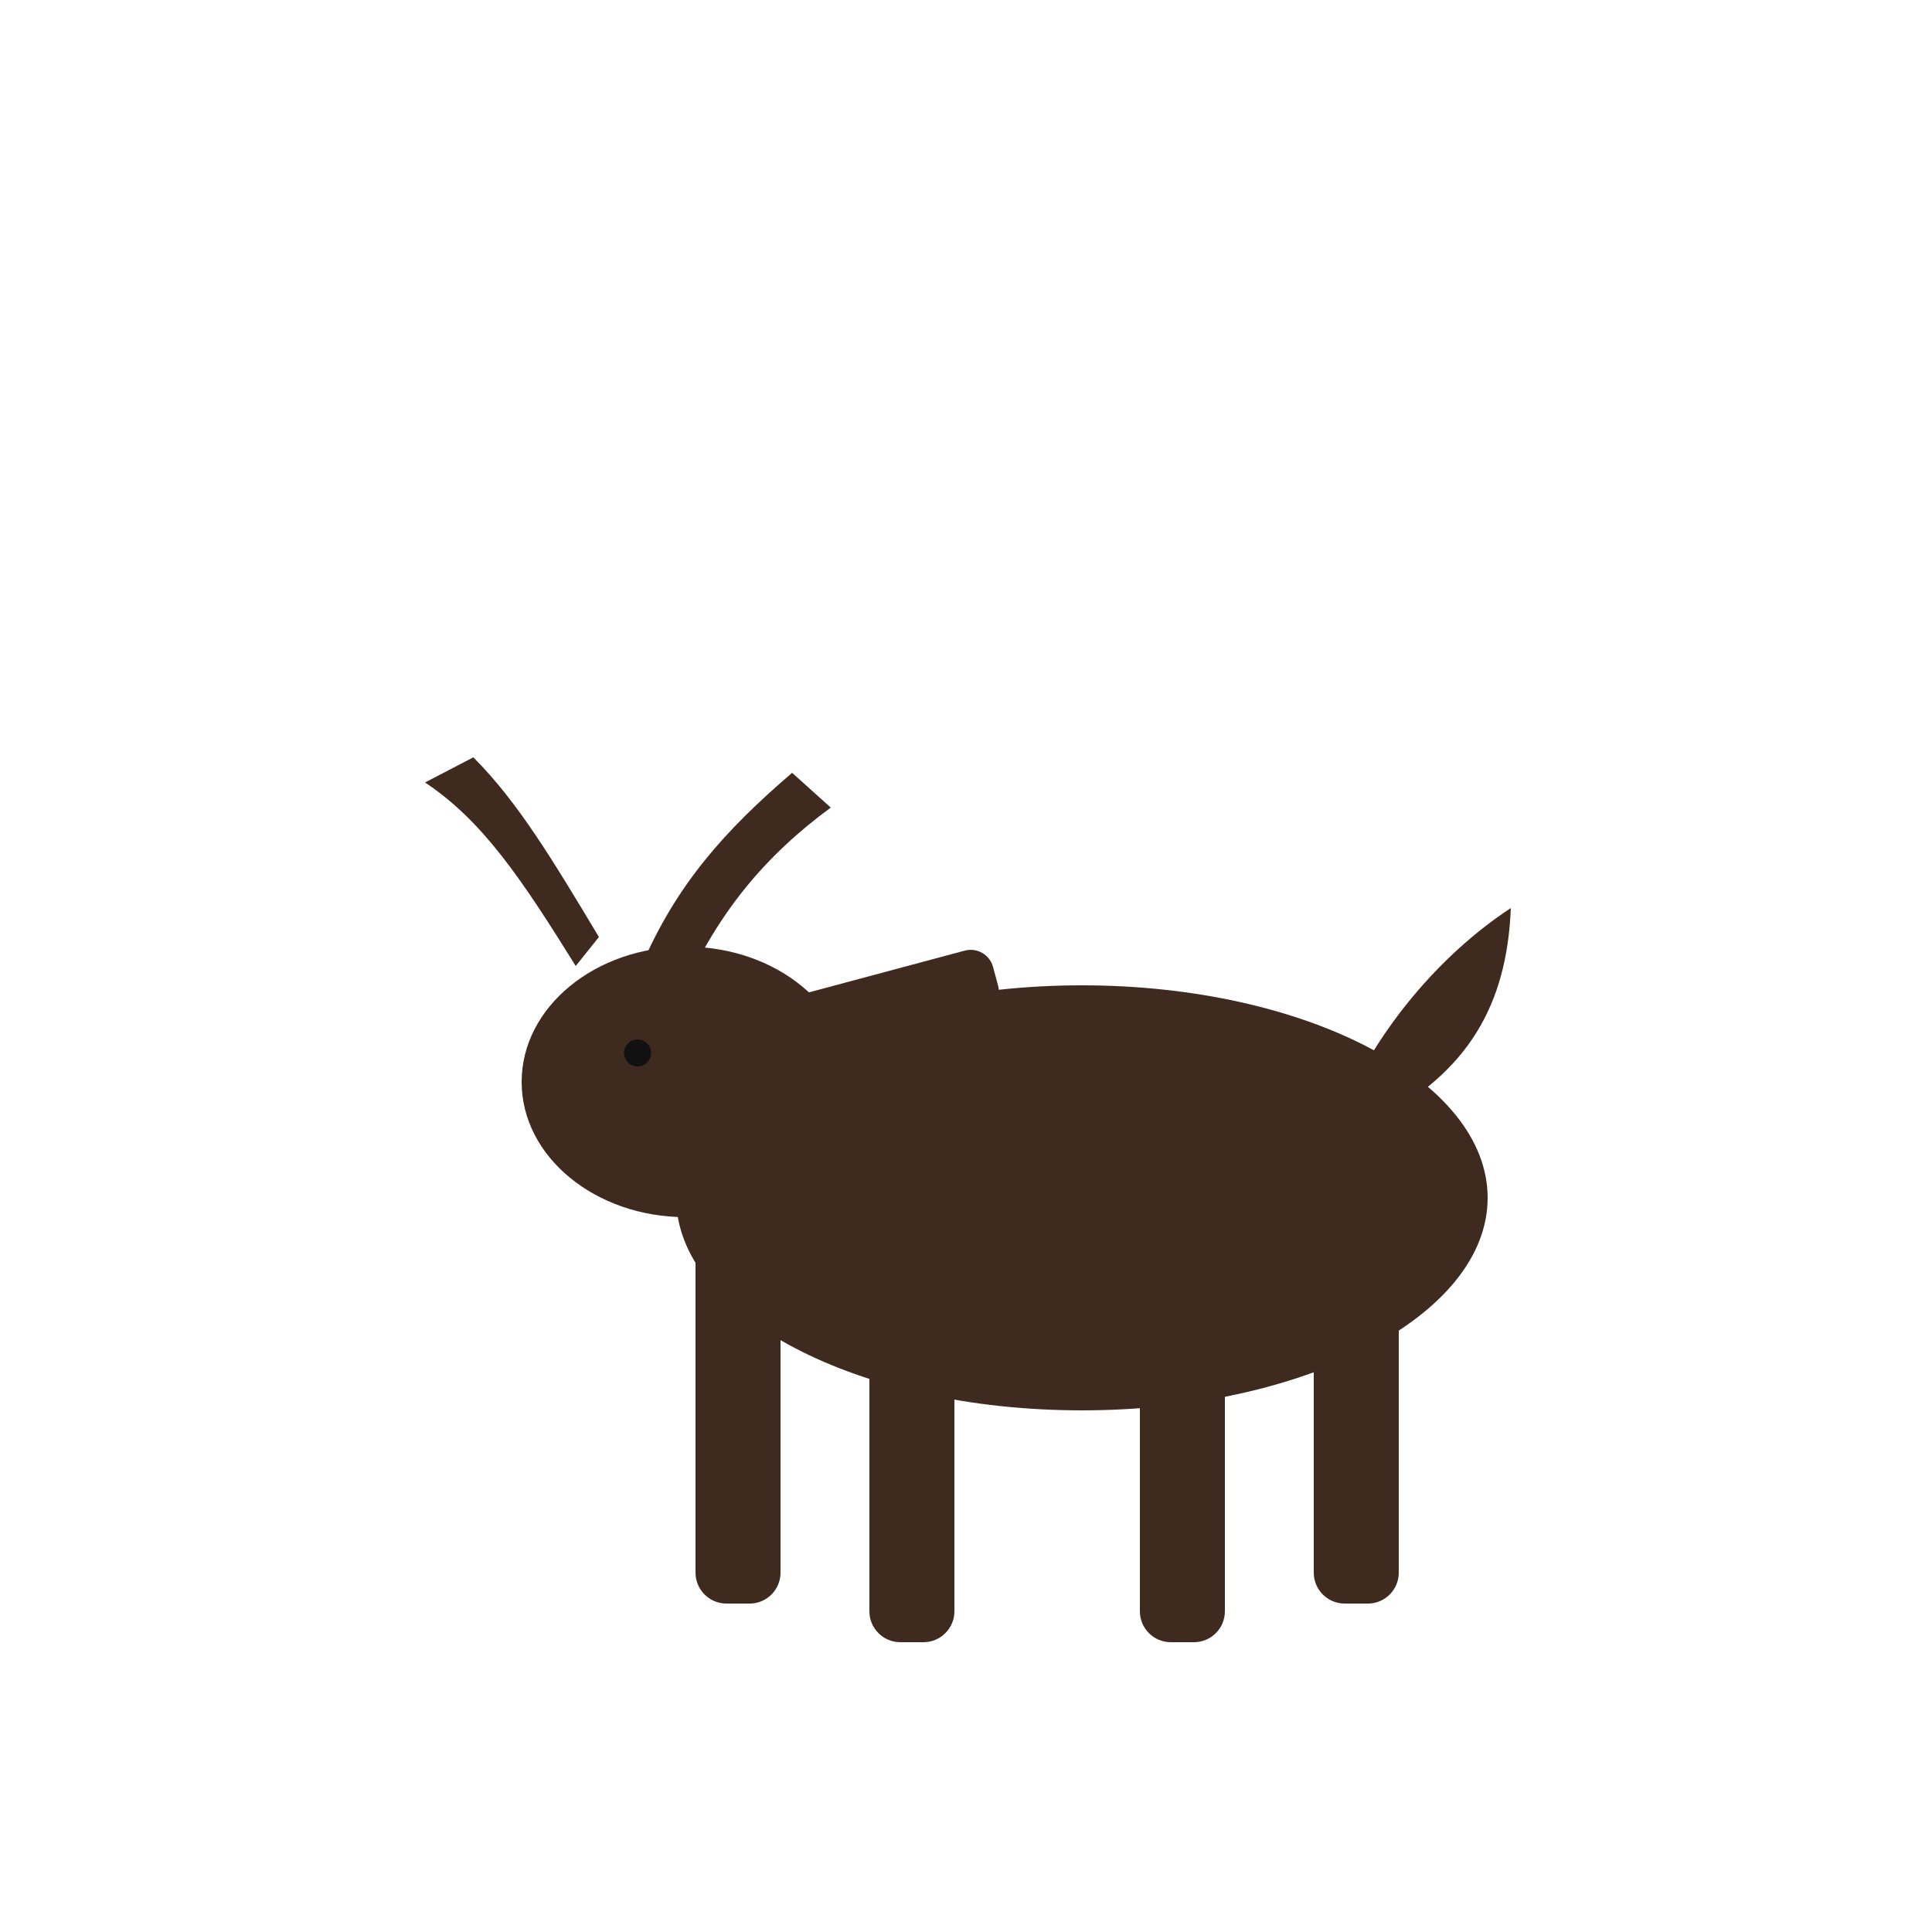
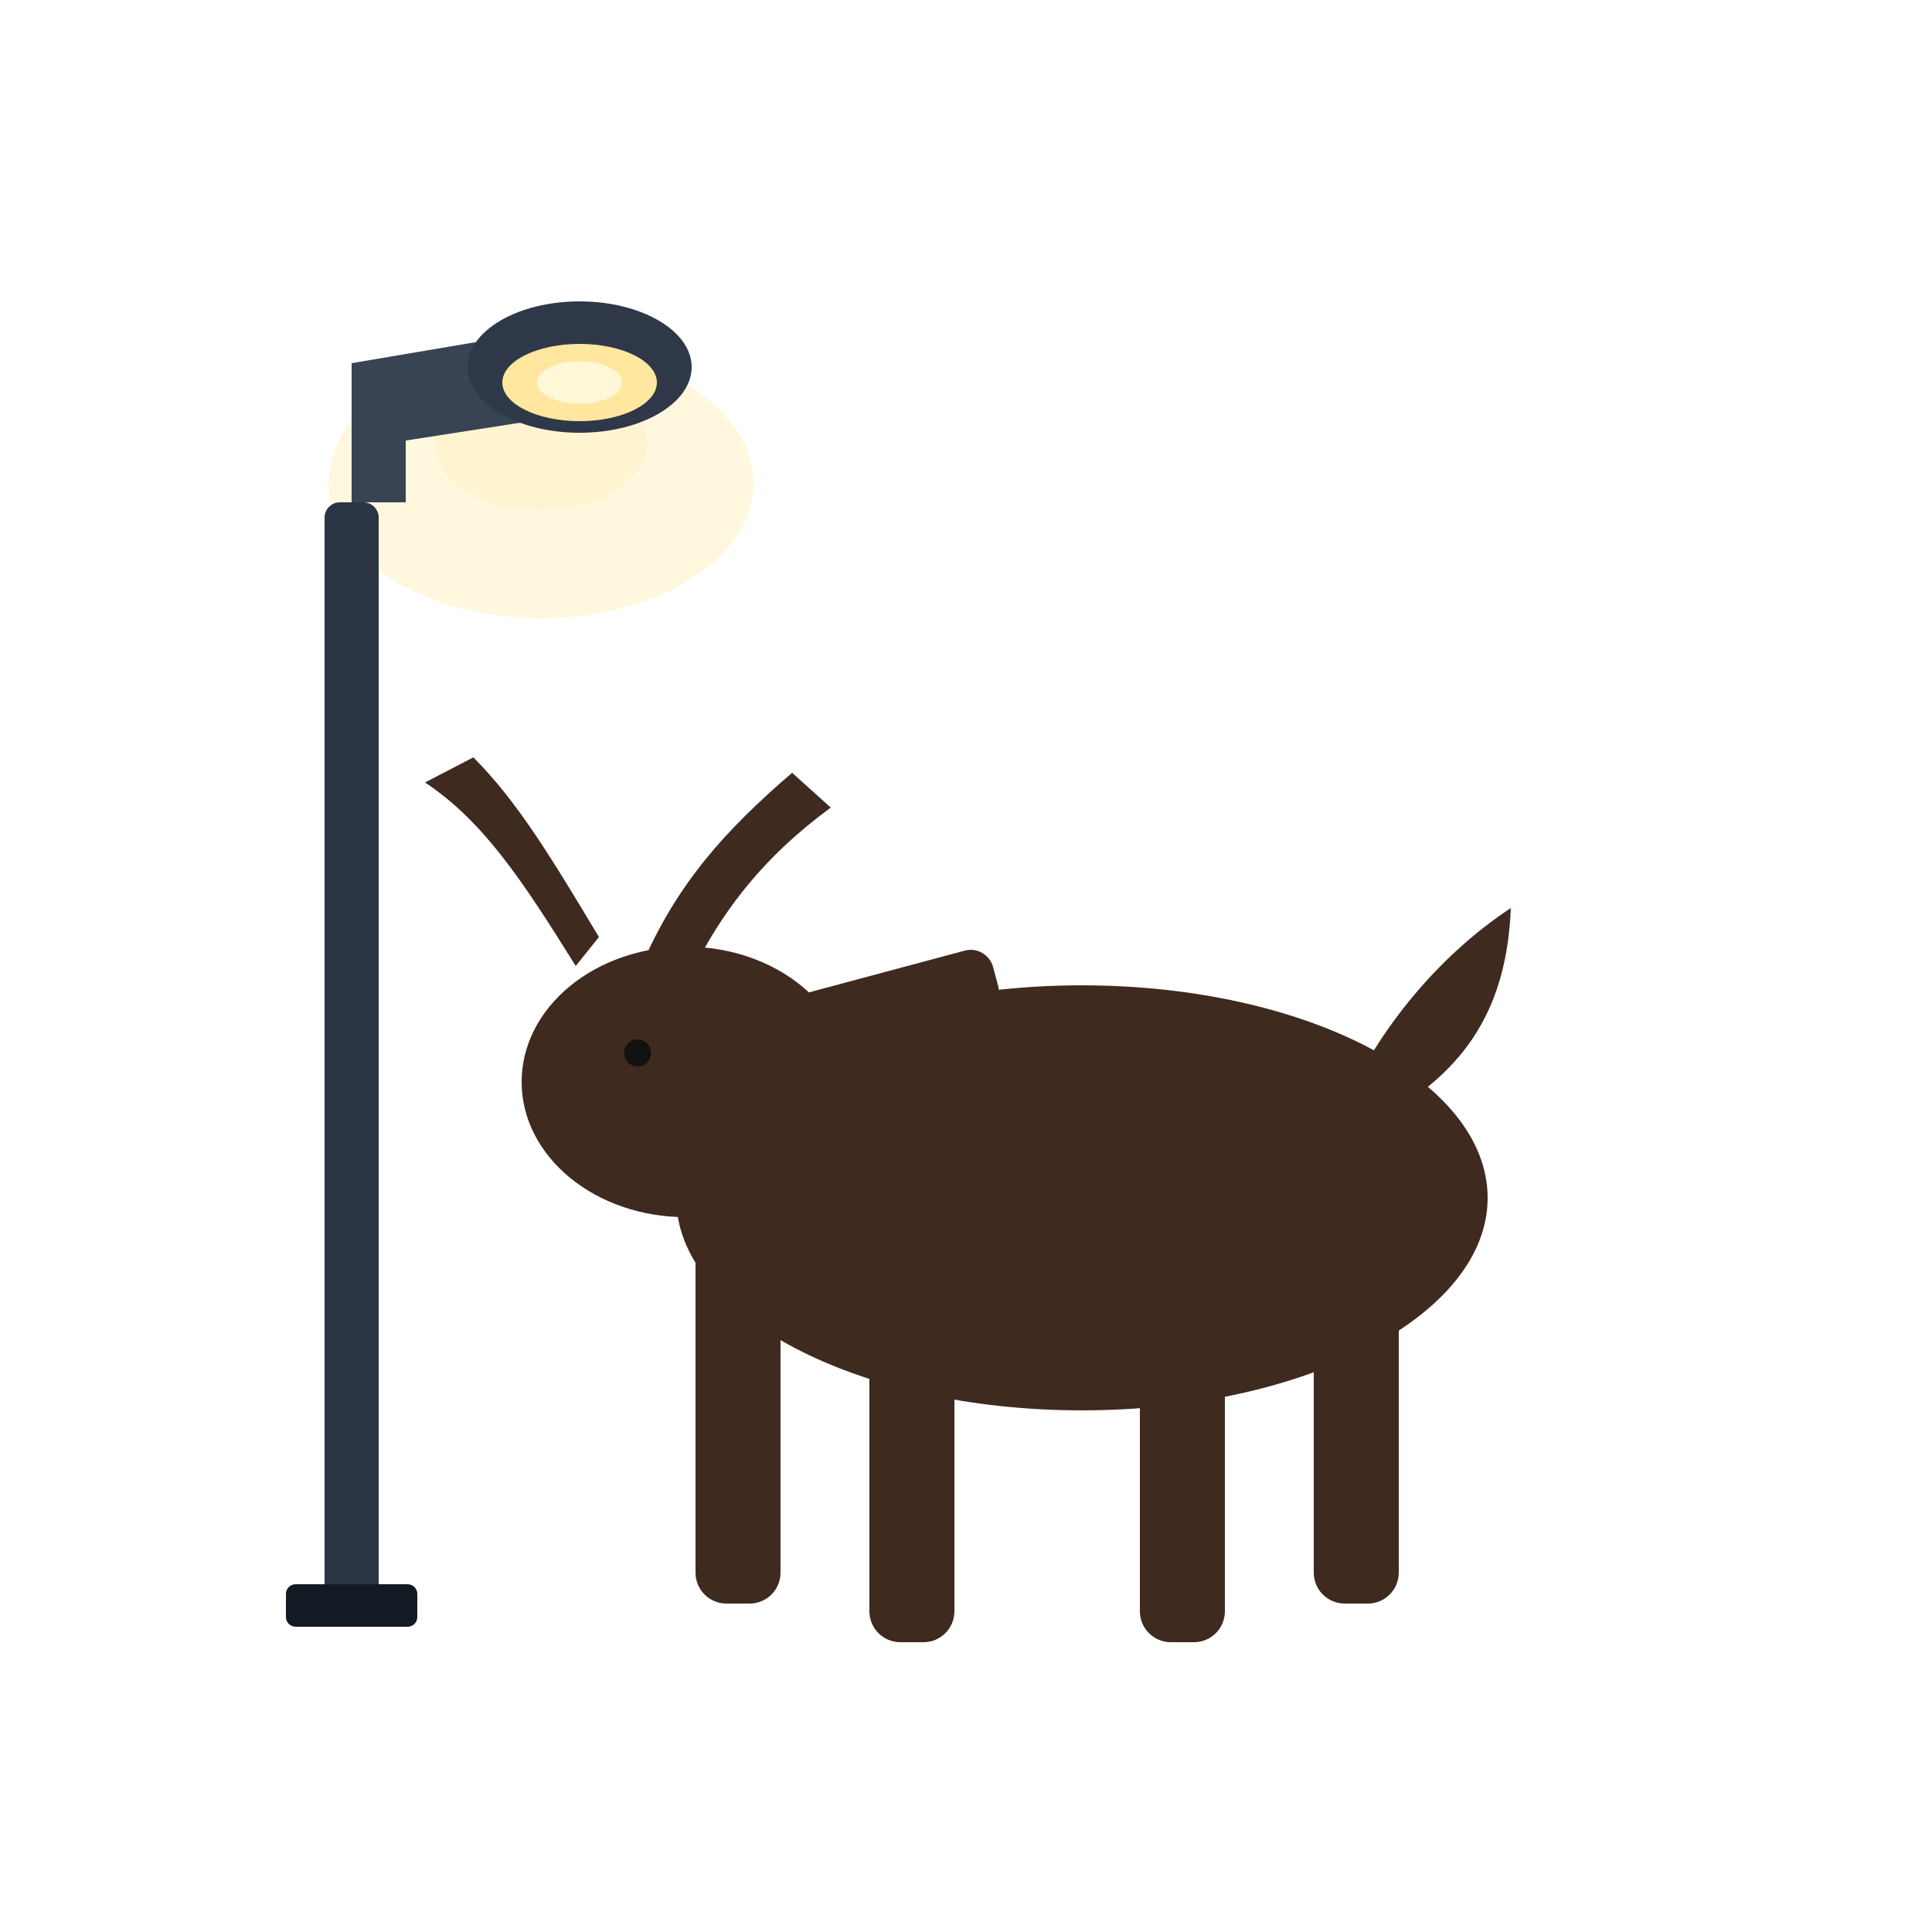
- <svg xmlns="http://www.w3.org/2000/svg" viewBox="0 0 1000 1000" role="img" aria-label="Simple deer silhouette">
+ <svg xmlns="http://www.w3.org/2000/svg" viewBox="0 0 1000 1000" role="img" aria-label="Deer and streetlight in foreground">
+   <ellipse cx="280" cy="250" rx="110" ry="70" fill="#ffe9a0" opacity="0.35" />
+   <ellipse cx="280" cy="230" rx="55" ry="34" fill="#fff3c4" opacity="0.55" />
+   <g>
+     <rect x="168" y="260" width="28" height="570" rx="8" fill="#1a222e" />
+     <rect x="168" y="260" width="28" height="570" rx="8" fill="#4a5568" opacity="0.35" />
+     <rect x="148" y="820" width="68" height="22" rx="5" fill="#141a24" />
+     <path d="M182 260 L182 188 L300 168 L300 214 L210 228 L210 260 Z" fill="#2a3344" />
+     <path d="M182 260 L182 188 L300 168 L300 214 L210 228 L210 260 Z" fill="#5b677a" opacity="0.3" />
+     <ellipse cx="300" cy="190" rx="58" ry="34" fill="#2f3848" />
+     <ellipse cx="300" cy="198" rx="40" ry="20" fill="#ffe7a0" />
+     <ellipse cx="300" cy="198" rx="22" ry="11" fill="#fff8d6" />
+   </g>
  <g fill="#3f2a1f">
    <ellipse cx="560" cy="620" rx="210" ry="110" />
    <ellipse cx="355" cy="560" rx="85" ry="70" />
    <rect x="360" y="620" width="44" height="210" rx="16" />
    <rect x="450" y="640" width="44" height="210" rx="16" />
    <rect x="590" y="640" width="44" height="210" rx="16" />
    <rect x="680" y="620" width="44" height="210" rx="16" />
    <rect x="395" y="520" width="120" height="34" rx="12" transform="rotate(-15 395 520)" />
    <circle cx="330" cy="545" r="7" fill="#111" />
    <path d="M298 500 C270 455 250 425 220 405 L245 392 C268 415 286 445 310 485 Z" />
    <path d="M332 500 C350 458 375 430 410 400 L430 418 C396 443 372 472 354 512 Z" />
  </g>
  <path d="M712 580 C760 555 780 520 782 470 C744 495 714 533 698 568 Z" fill="#3f2a1f" />
</svg>
